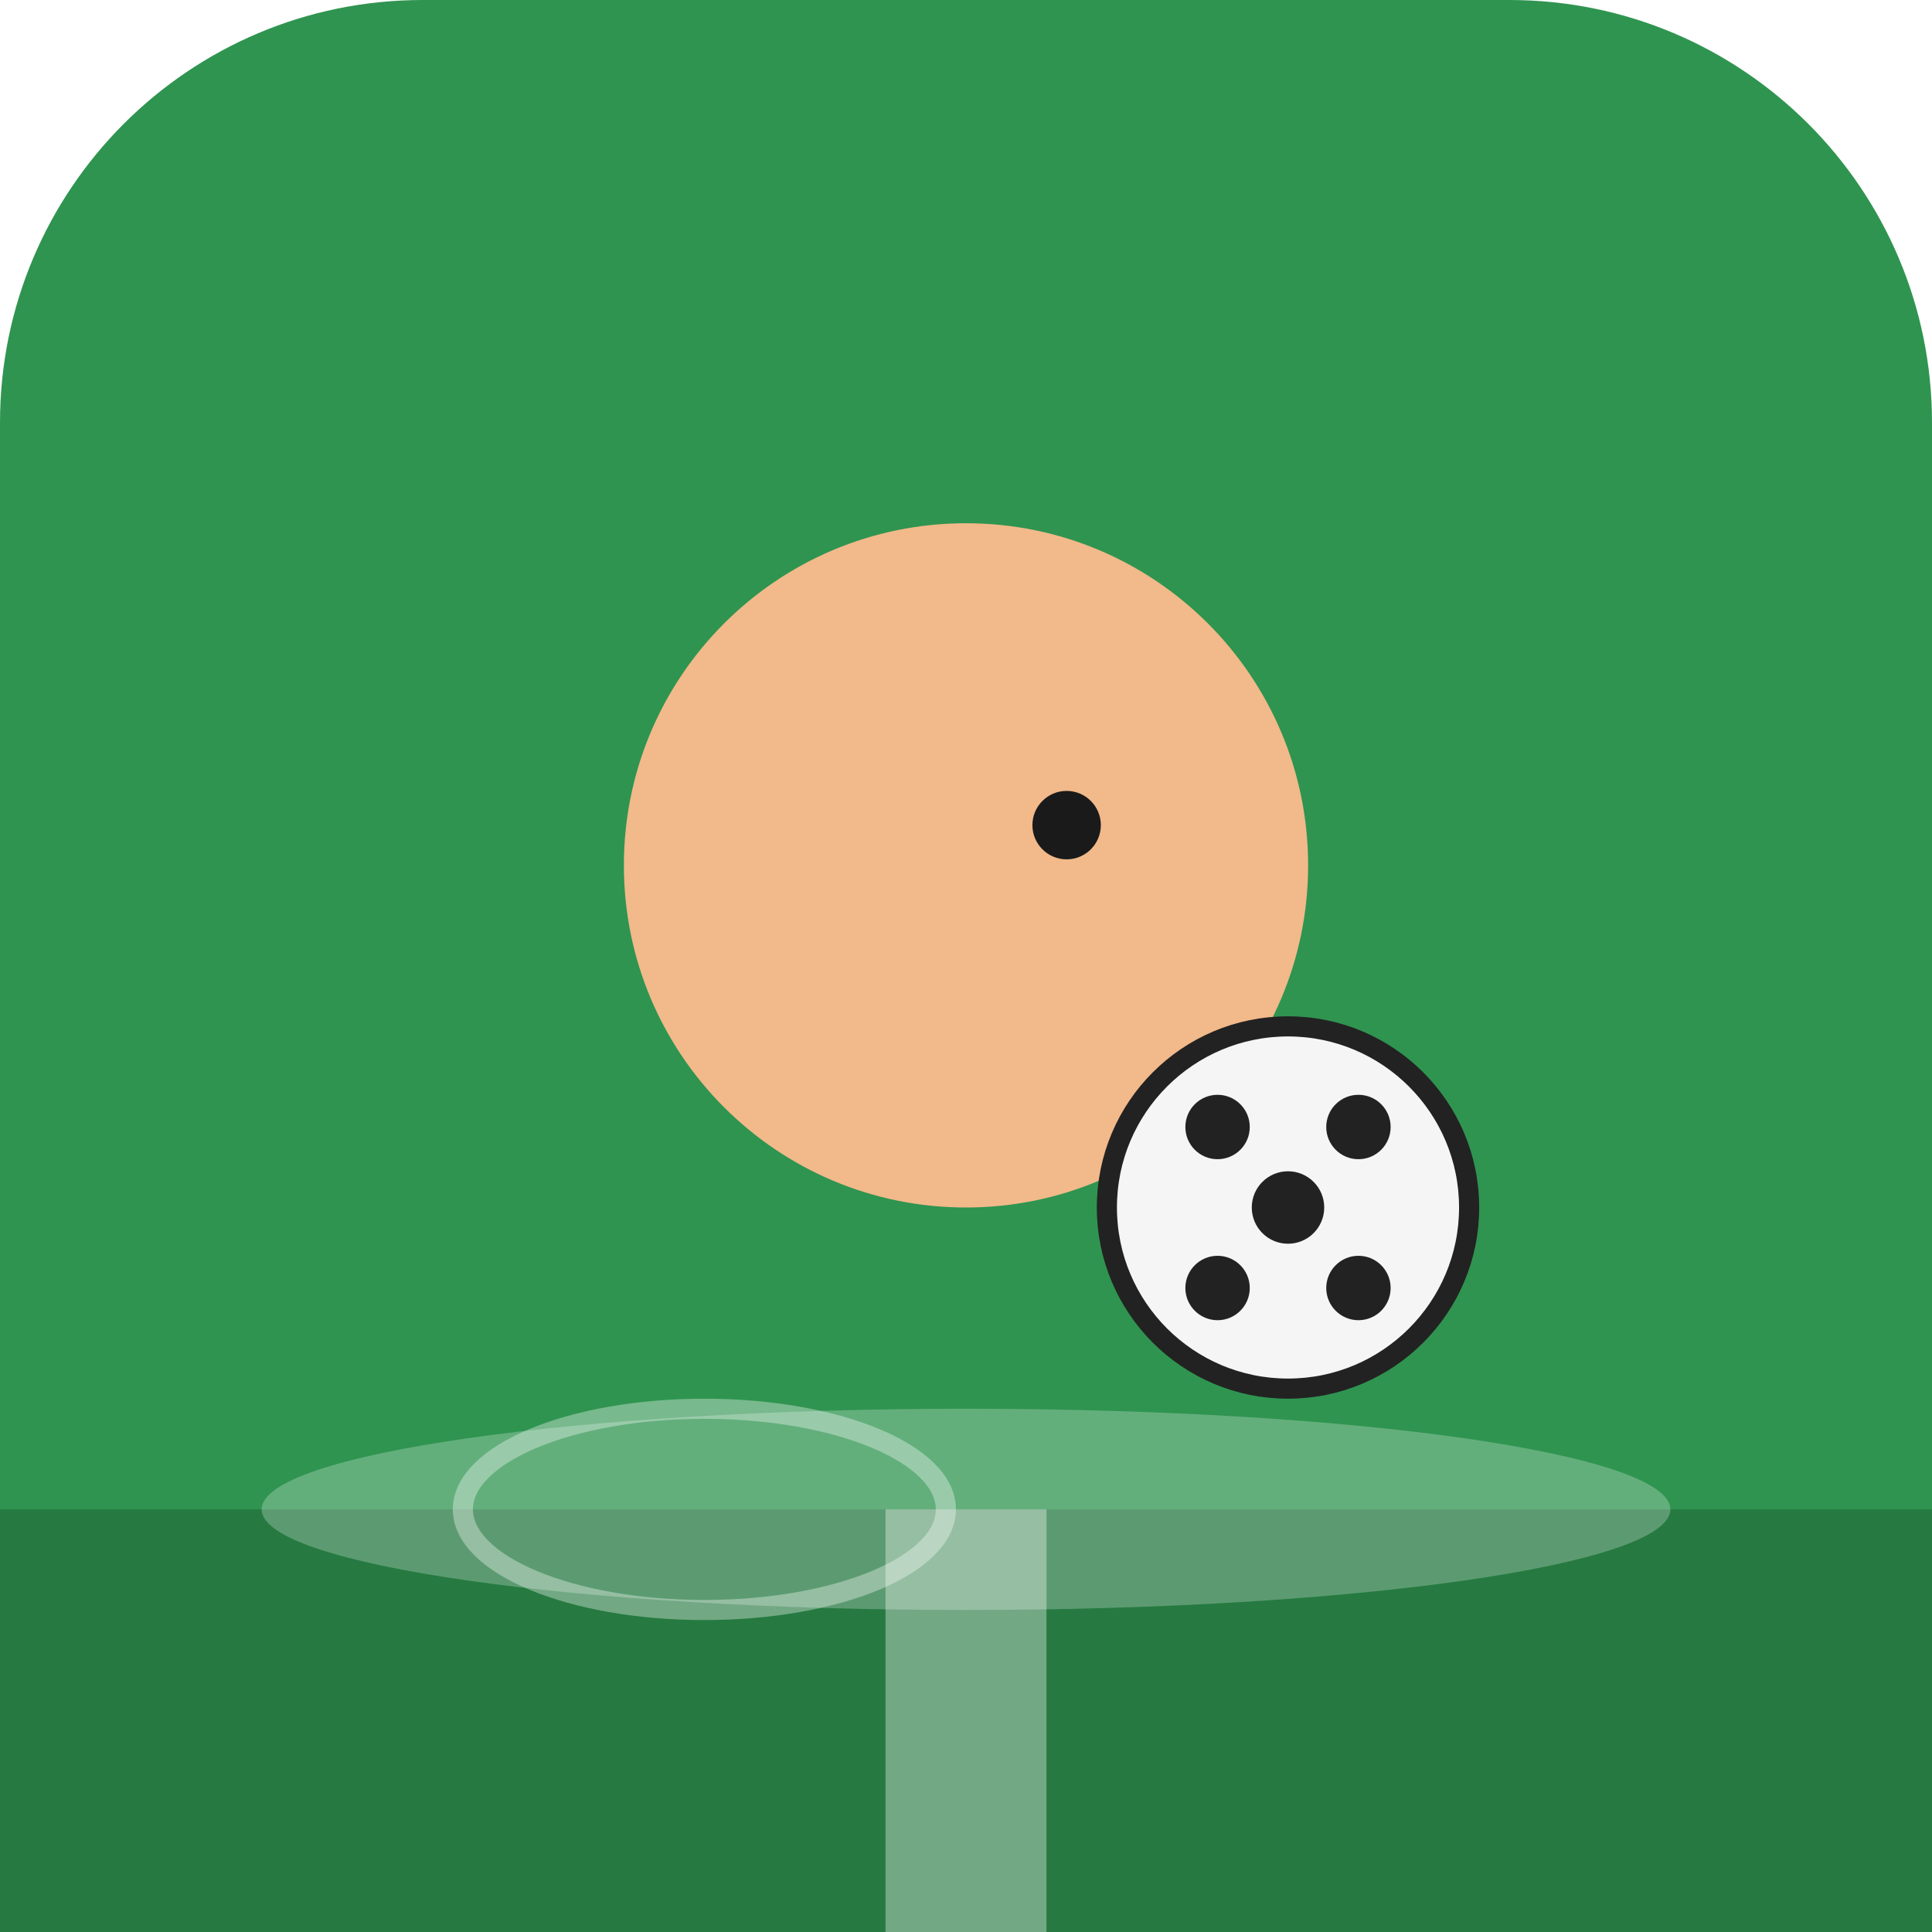
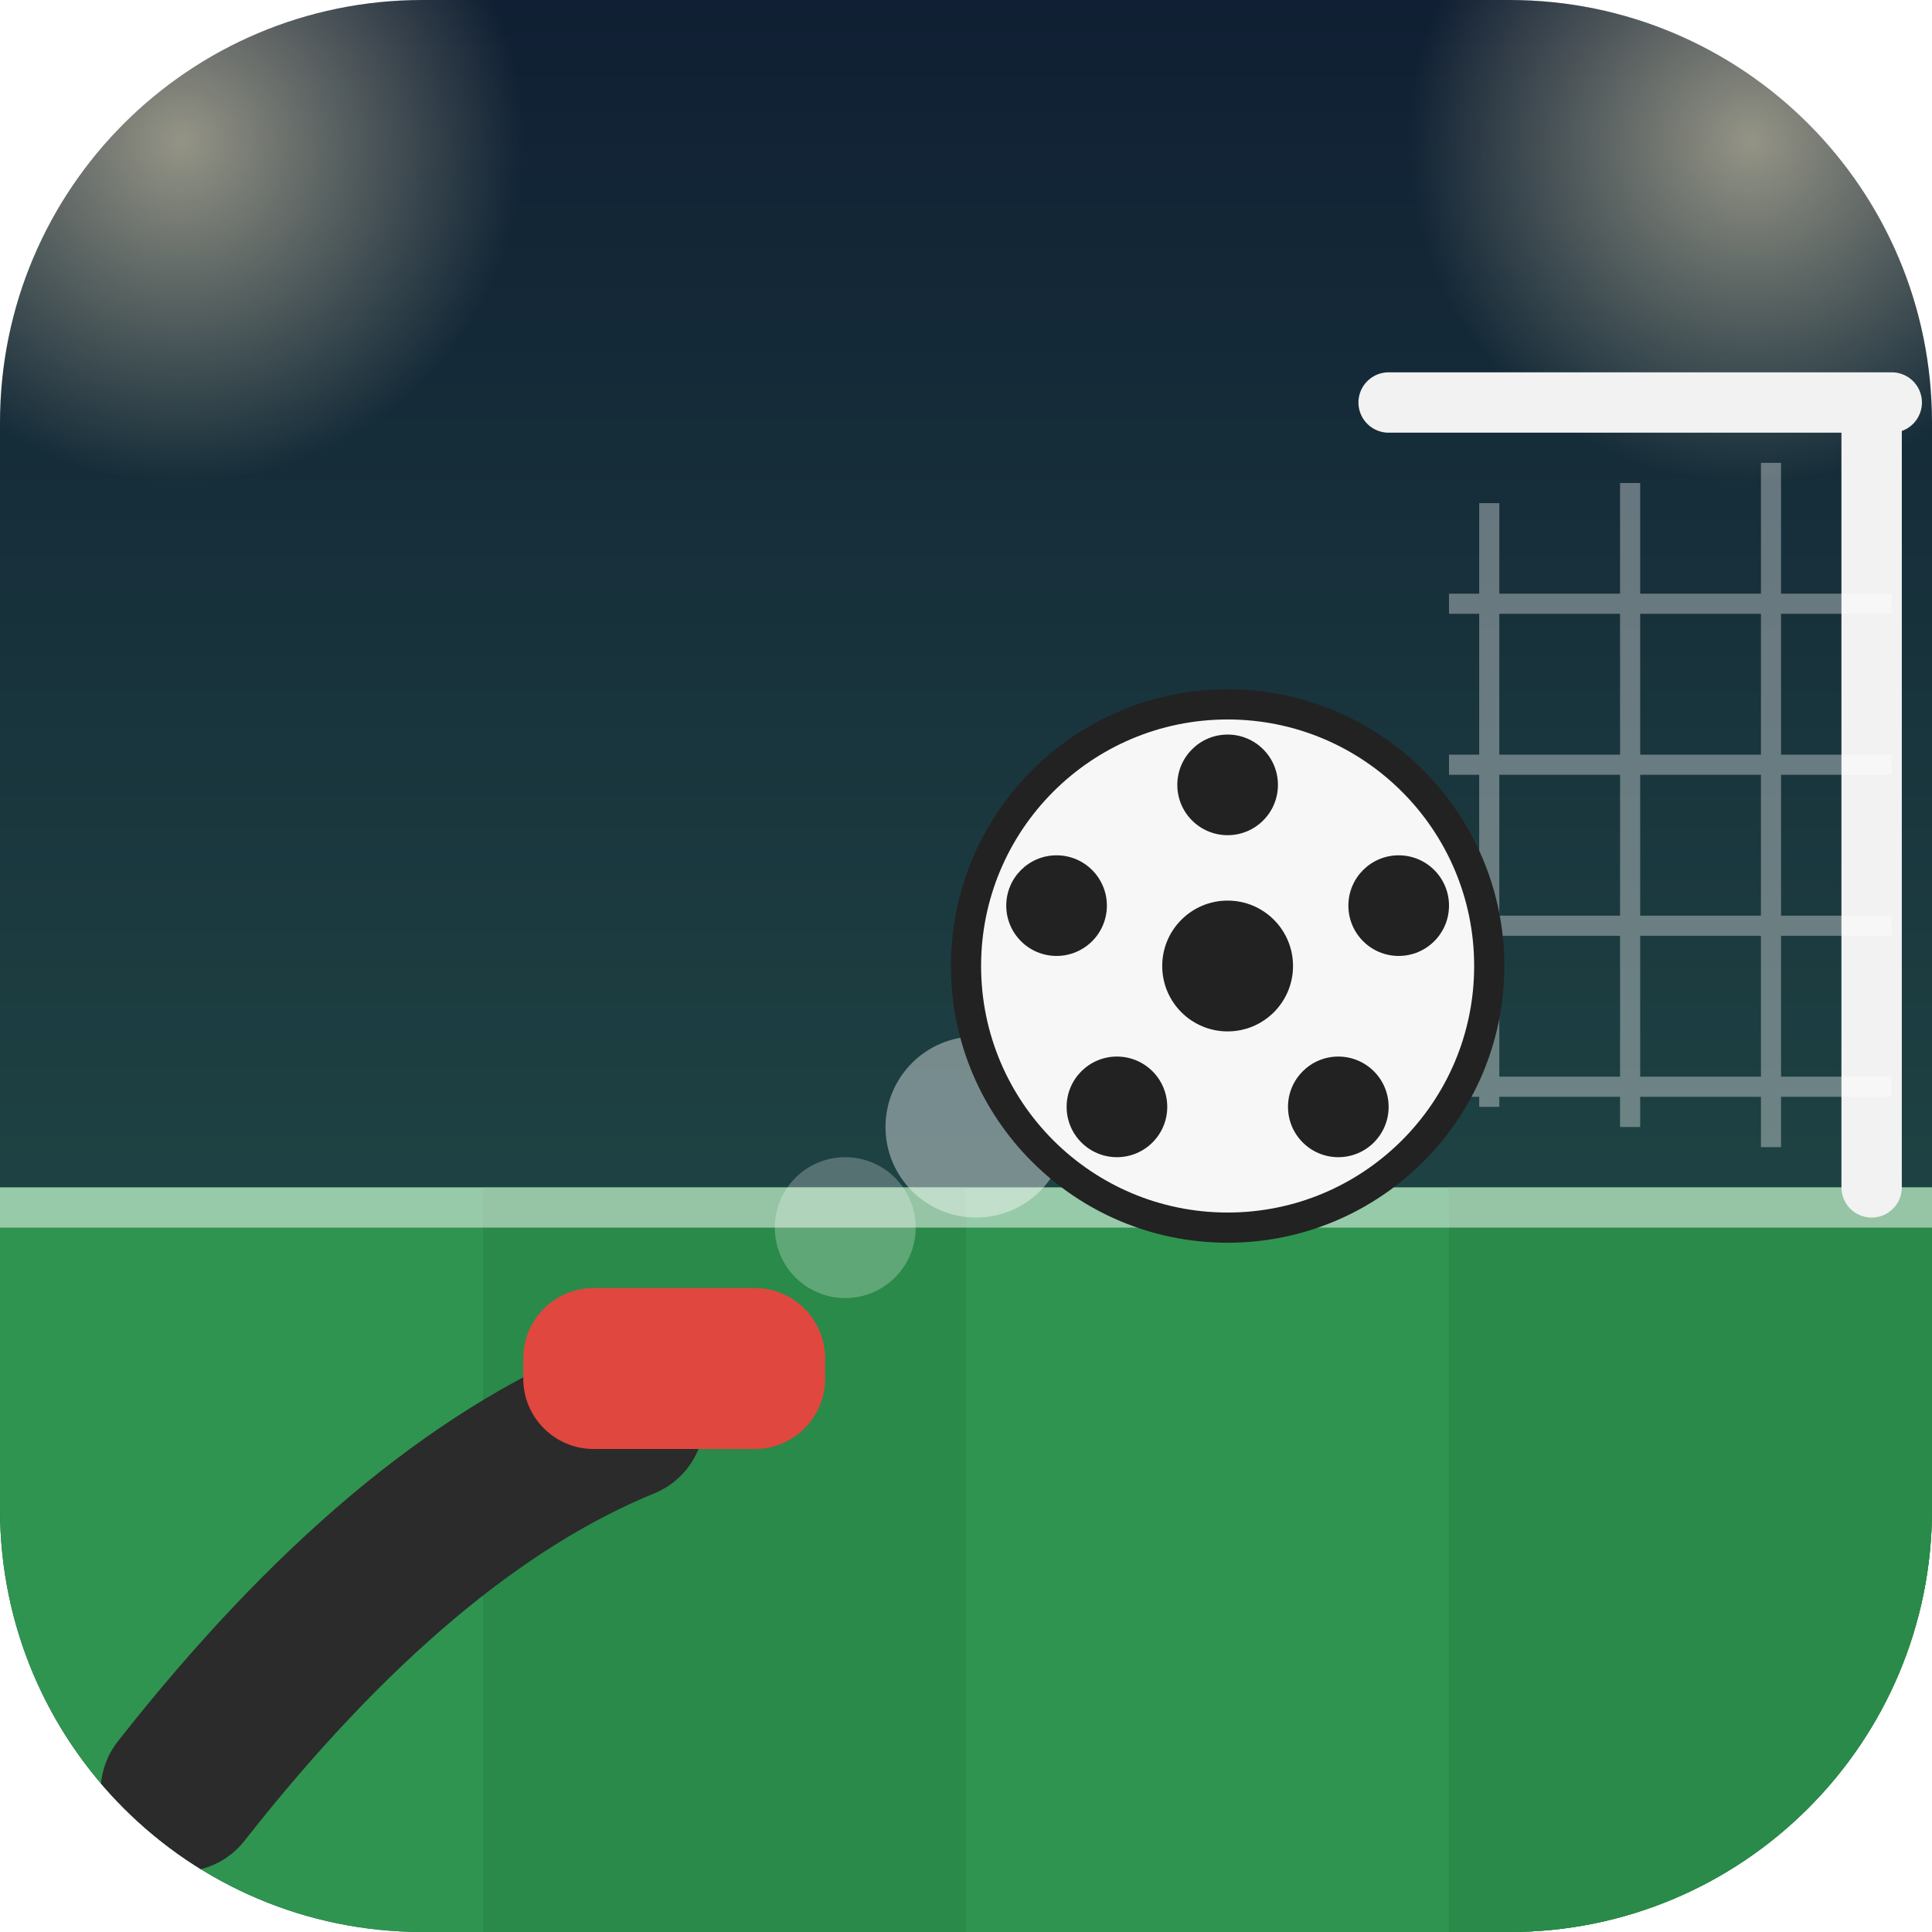
<svg xmlns="http://www.w3.org/2000/svg" viewBox="0 0 192 192">
-   <rect width="192" height="192" rx="42" fill="#2f9450" />
-   <rect x="0" y="150" width="192" height="42" fill="#267a41" />
-   <rect x="88" y="150" width="16" height="42" fill="rgba(255,255,255,0.35)" />
-   <ellipse cx="96" cy="150" rx="70" ry="10" fill="rgba(255,255,255,0.25)" />
-   <ellipse cx="70" cy="150" rx="24" ry="10" fill="none" stroke="rgba(255,255,255,0.35)" stroke-width="2" />
-   <circle cx="96" cy="86" r="34" fill="#f2b98a" />
-   <circle cx="106" cy="82" r="3.4" fill="#1a1a1a" />
-   <circle cx="128" cy="120" r="18" fill="#f5f5f5" stroke="#222" stroke-width="2" />
-   <circle cx="128" cy="120" r="3.6" fill="#222" />
-   <circle cx="121" cy="112" r="3.2" fill="#222" />
-   <circle cx="135" cy="112" r="3.2" fill="#222" />
-   <circle cx="121" cy="128" r="3.2" fill="#222" />
-   <circle cx="135" cy="128" r="3.2" fill="#222" />
+   <defs>
+     <clipPath id="rr">
+       <rect width="192" height="192" rx="42" />
+     </clipPath>
+     <linearGradient id="sky" x1="0" y1="0" x2="0" y2="1">
+       <stop offset="0" stop-color="#101f33" />
+       <stop offset="1" stop-color="#27584d" />
+     </linearGradient>
+     <radialGradient id="glow">
+       <stop offset="0" stop-color="rgba(255,240,200,0.55)" />
+       <stop offset="1" stop-color="rgba(255,240,200,0)" />
+     </radialGradient>
+   </defs>
+   <g clip-path="url(#rr)">
+     <rect width="192" height="192" fill="url(#sky)" />
+     <circle cx="18" cy="14" r="34" fill="url(#glow)" />
+     <circle cx="174" cy="14" r="34" fill="url(#glow)" />
+     <rect x="0" y="118" width="192" height="74" fill="#2f9450" />
+     <rect x="48" y="118" width="48" height="74" fill="#2a8a49" />
+     <rect x="144" y="118" width="48" height="74" fill="#2a8a49" />
+     <rect x="0" y="118" width="192" height="4" fill="rgba(255,255,255,0.5)" />
+     <path d="M138 40 h50 M186 40 v78" stroke="#f2f2f2" stroke-width="6" fill="none" stroke-linecap="round" />
+     <path d="M148 50 v60 M162 48 v64 M176 46 v68 M144 60 h44 M144 76 h44 M144 92 h44 M144 108 h44" stroke="rgba(255,255,255,0.35)" stroke-width="2" />
+     <path d="M18 178 Q40 150 62 141" stroke="#2b2b2b" stroke-width="16" fill="none" stroke-linecap="round" />
+     <rect x="52" y="128" width="30" height="16" rx="7" fill="#e0473f" />
+     <circle cx="84" cy="122" r="7" fill="rgba(255,255,255,0.25)" />
+     <circle cx="97" cy="112" r="9" fill="rgba(255,255,255,0.4)" />
+     <circle cx="122" cy="96" r="26" fill="#f7f7f7" stroke="#222" stroke-width="3" />
+     <circle cx="122" cy="96" r="6.5" fill="#222" />
+     <circle cx="122" cy="78" r="5" fill="#222" />
+     <circle cx="139" cy="90" r="5" fill="#222" />
+     <circle cx="133" cy="110" r="5" fill="#222" />
+     <circle cx="111" cy="110" r="5" fill="#222" />
+     <circle cx="105" cy="90" r="5" fill="#222" />
+   </g>
</svg>
